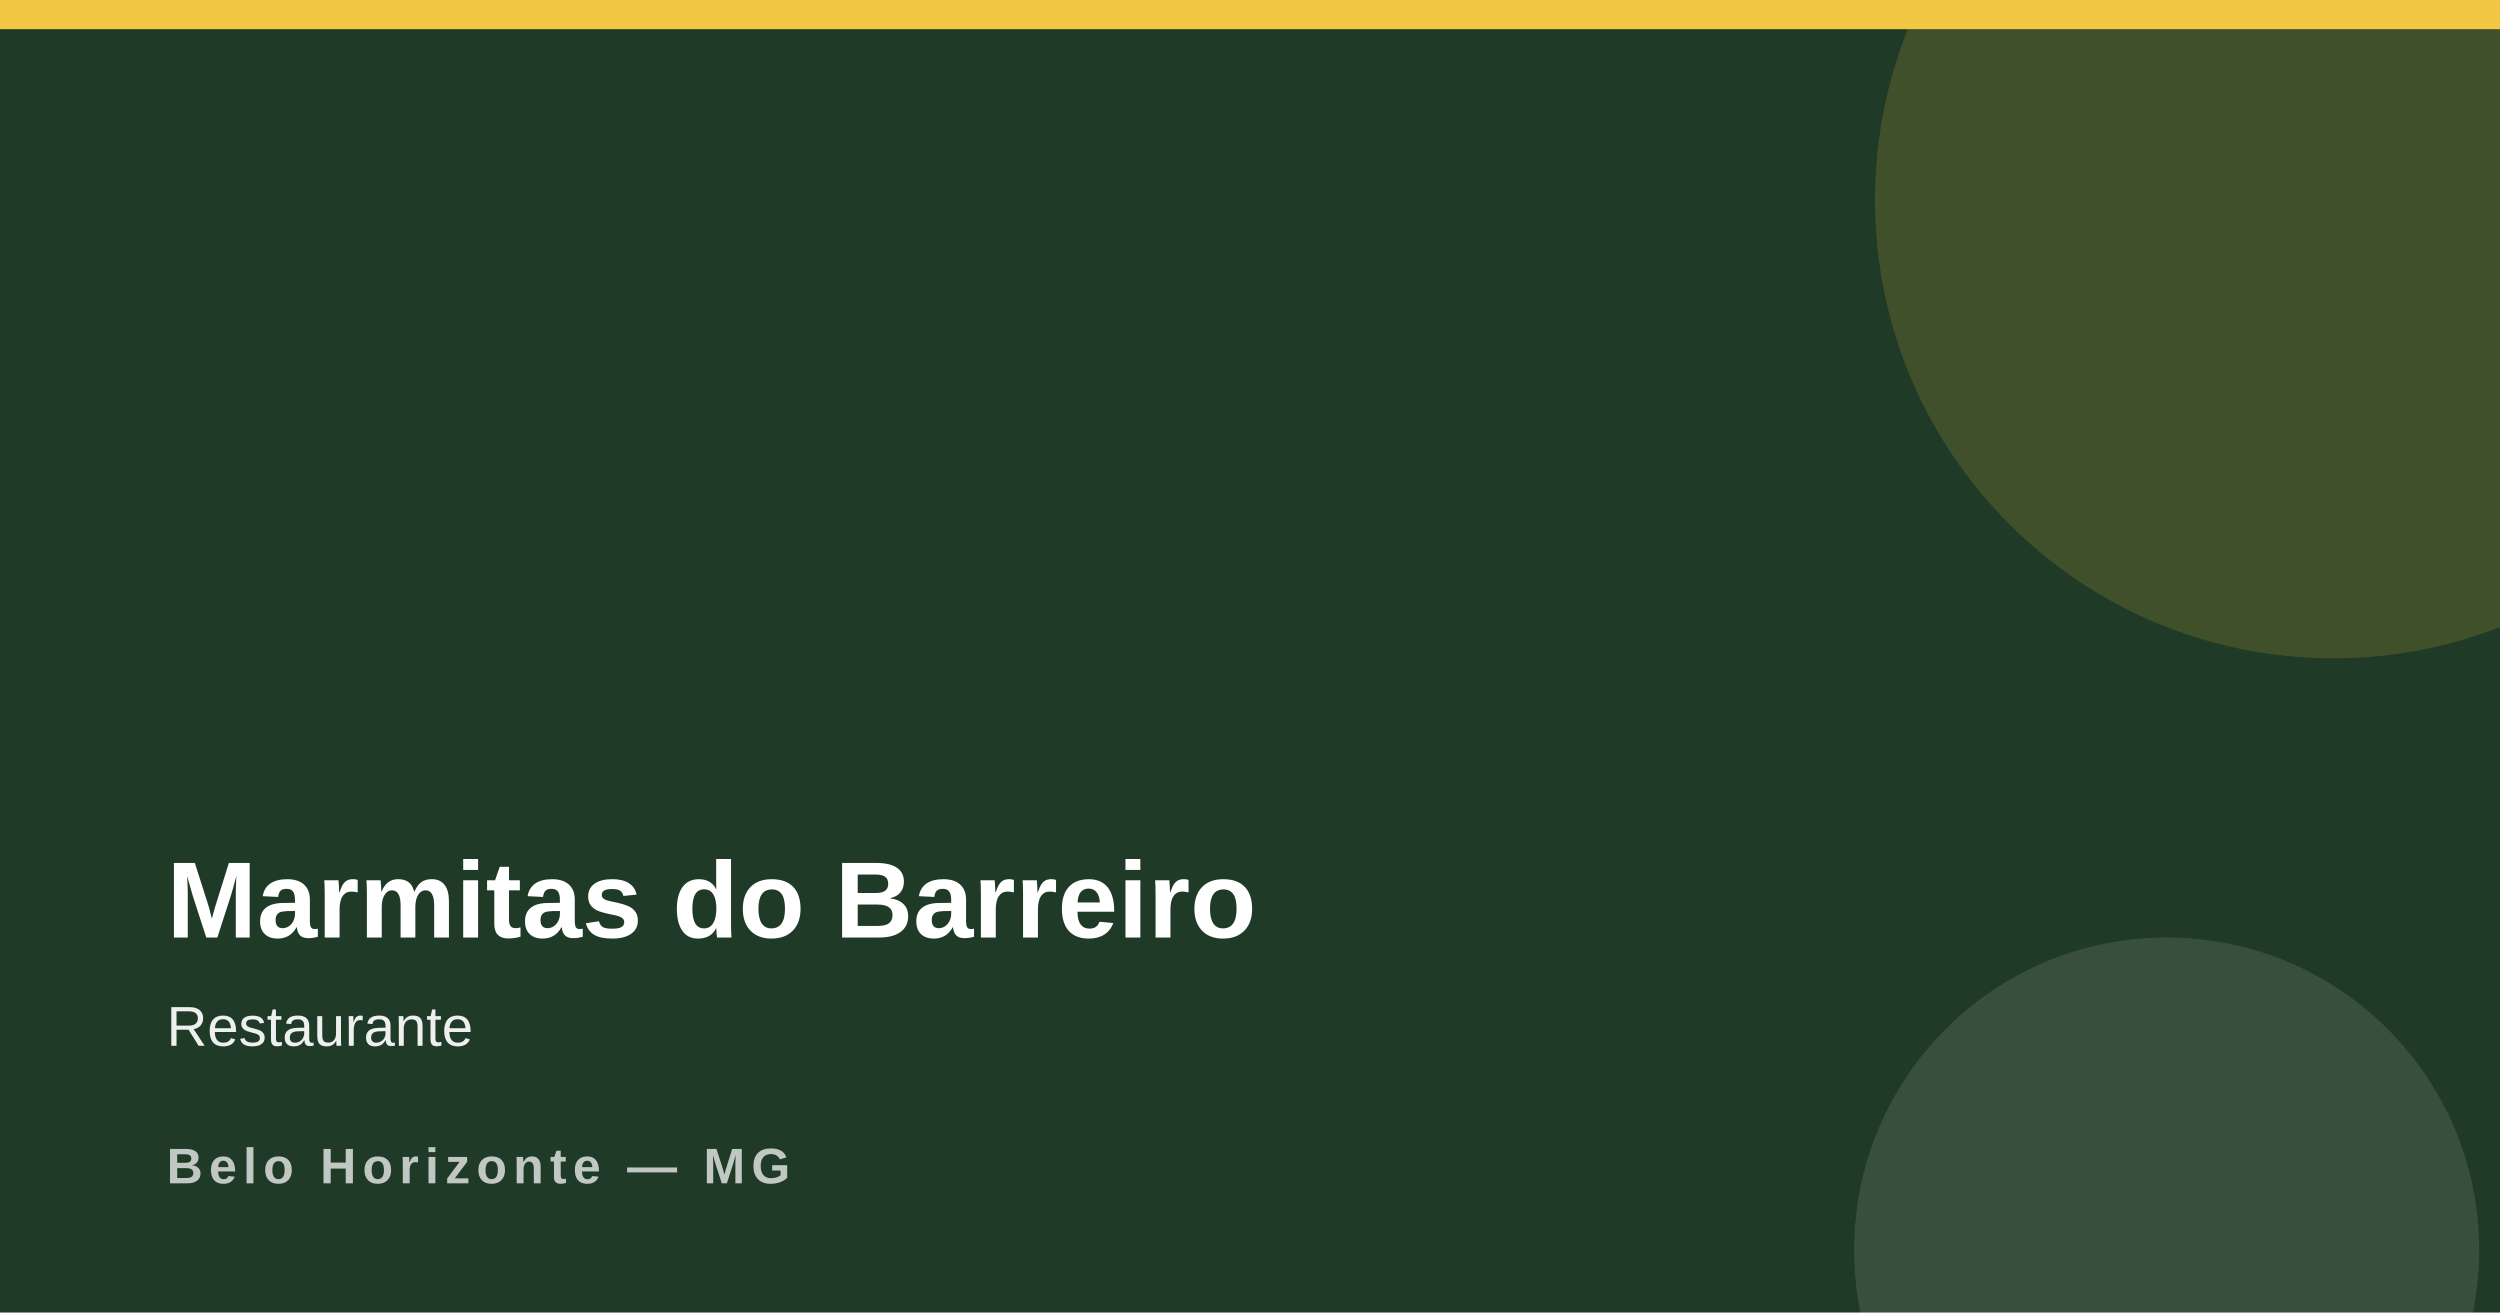
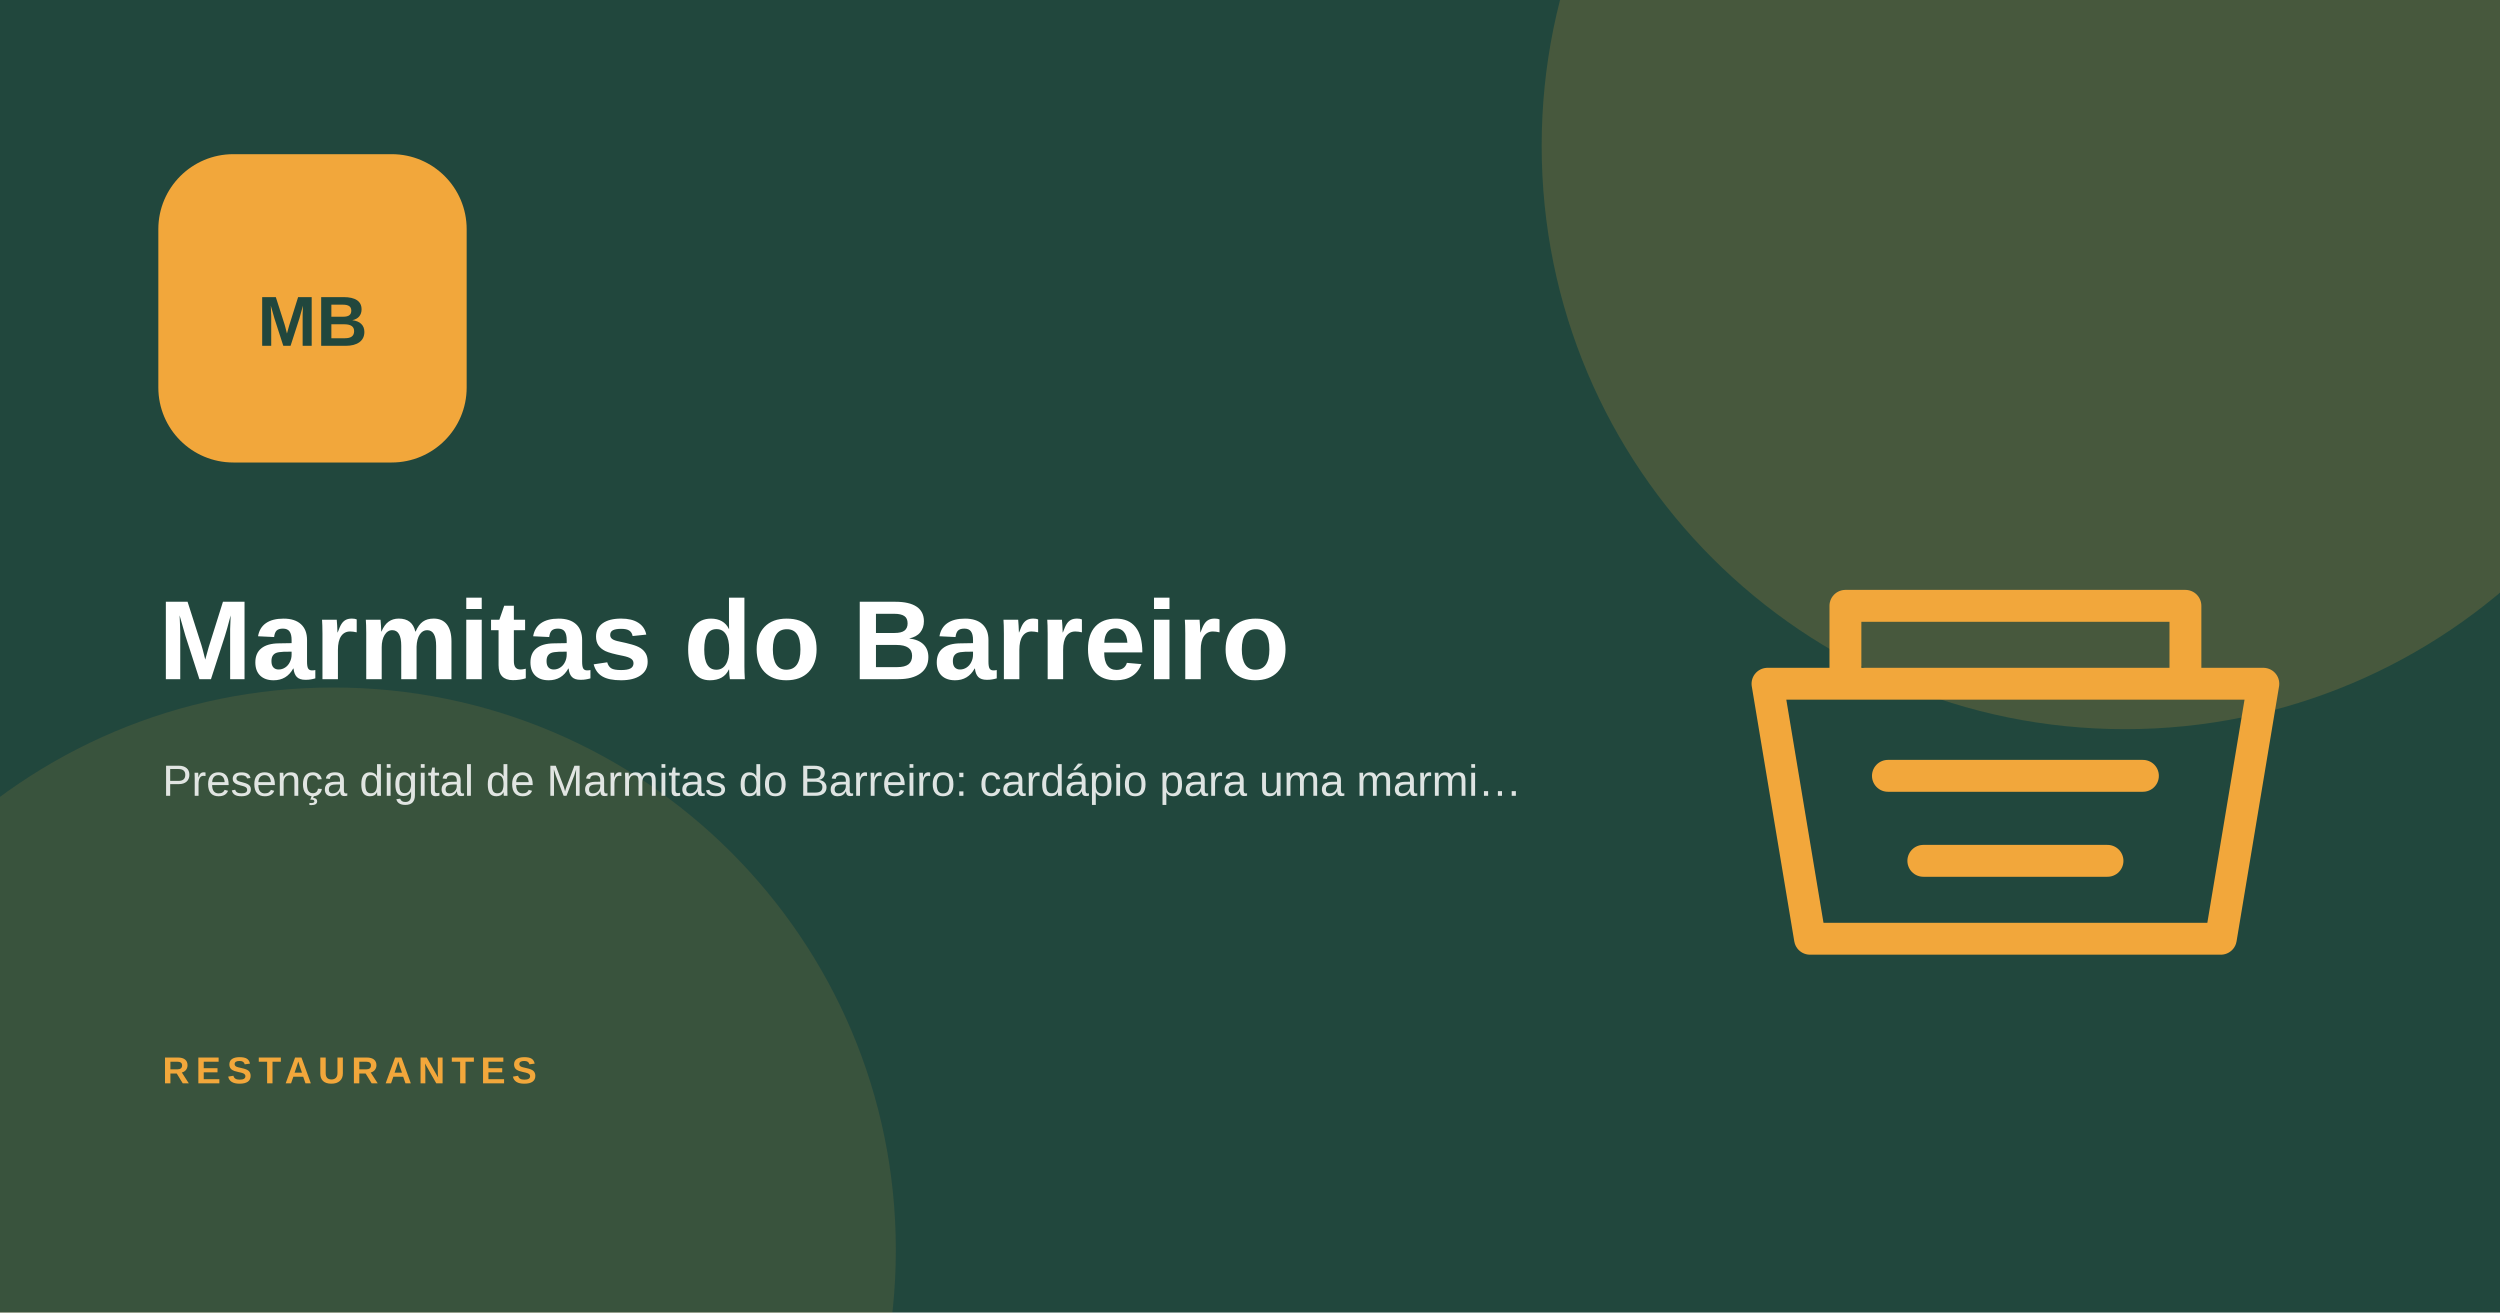
- <svg xmlns="http://www.w3.org/2000/svg" width="1200" height="630">
-   <rect width="1200" height="630" fill="#1f3a26" />
-   <rect x="0" y="0" width="1200" height="14" fill="#f2c744" />
-   <circle cx="1120" cy="96" r="220" fill="#f2c744" opacity=".16" />
-   <circle cx="1040" cy="600" r="150" fill="#f7f2e7" opacity=".12" />
-   <text x="80" y="450" font-family="Arial,Helvetica,sans-serif" font-size="52" font-weight="800" fill="#ffffff">Marmitas do Barreiro</text>
-   <text x="80" y="502" font-family="Arial,Helvetica,sans-serif" font-size="27" fill="#ffffff" opacity=".92">Restaurante</text>
-   <text x="80" y="568" font-family="Arial,Helvetica,sans-serif" font-size="24" font-weight="700" letter-spacing="3" fill="#ffffff" opacity=".72">Belo Horizonte — MG</text>
+ <svg xmlns="http://www.w3.org/2000/svg" width="1200" height="630" viewBox="0 0 1200 630">
+   <rect width="1200" height="630" fill="#21473d" />
+   <circle cx="1020" cy="70" r="280" fill="#f2a73b" opacity=".18" />
+   <circle cx="160" cy="600" r="270" fill="#f2a73b" opacity=".12" />
+   <g transform="translate(760 165) scale(1.7)" fill="none" stroke="#f2a73b" stroke-width="9" stroke-linecap="round" stroke-linejoin="round">
+     <path d="M52 96h140l-12 72H64L52 96Zm22 0V74h96v22M86 122h72M96 146h52" />
+   </g>
+   <rect x="76" y="74" width="148" height="148" rx="36" fill="#f2a73b" />
+   <text x="150" y="166" text-anchor="middle" font-family="Arial,sans-serif" font-size="34" font-weight="900" fill="#21473d">MB</text>
+   <text x="76" y="326" font-family="Arial,sans-serif" font-size="54" font-weight="800" fill="#fff">Marmitas do Barreiro</text>
+   <text x="78" y="382" font-family="Arial,sans-serif" font-size="21" fill="#fff" opacity=".85">Presença digital de Marmitas do Barreiro: cardápio para uma marmi…</text>
+   <text x="78" y="520" font-family="Arial,sans-serif" font-size="18" letter-spacing="3" font-weight="700" fill="#f2a73b">RESTAURANTES</text>
</svg>
